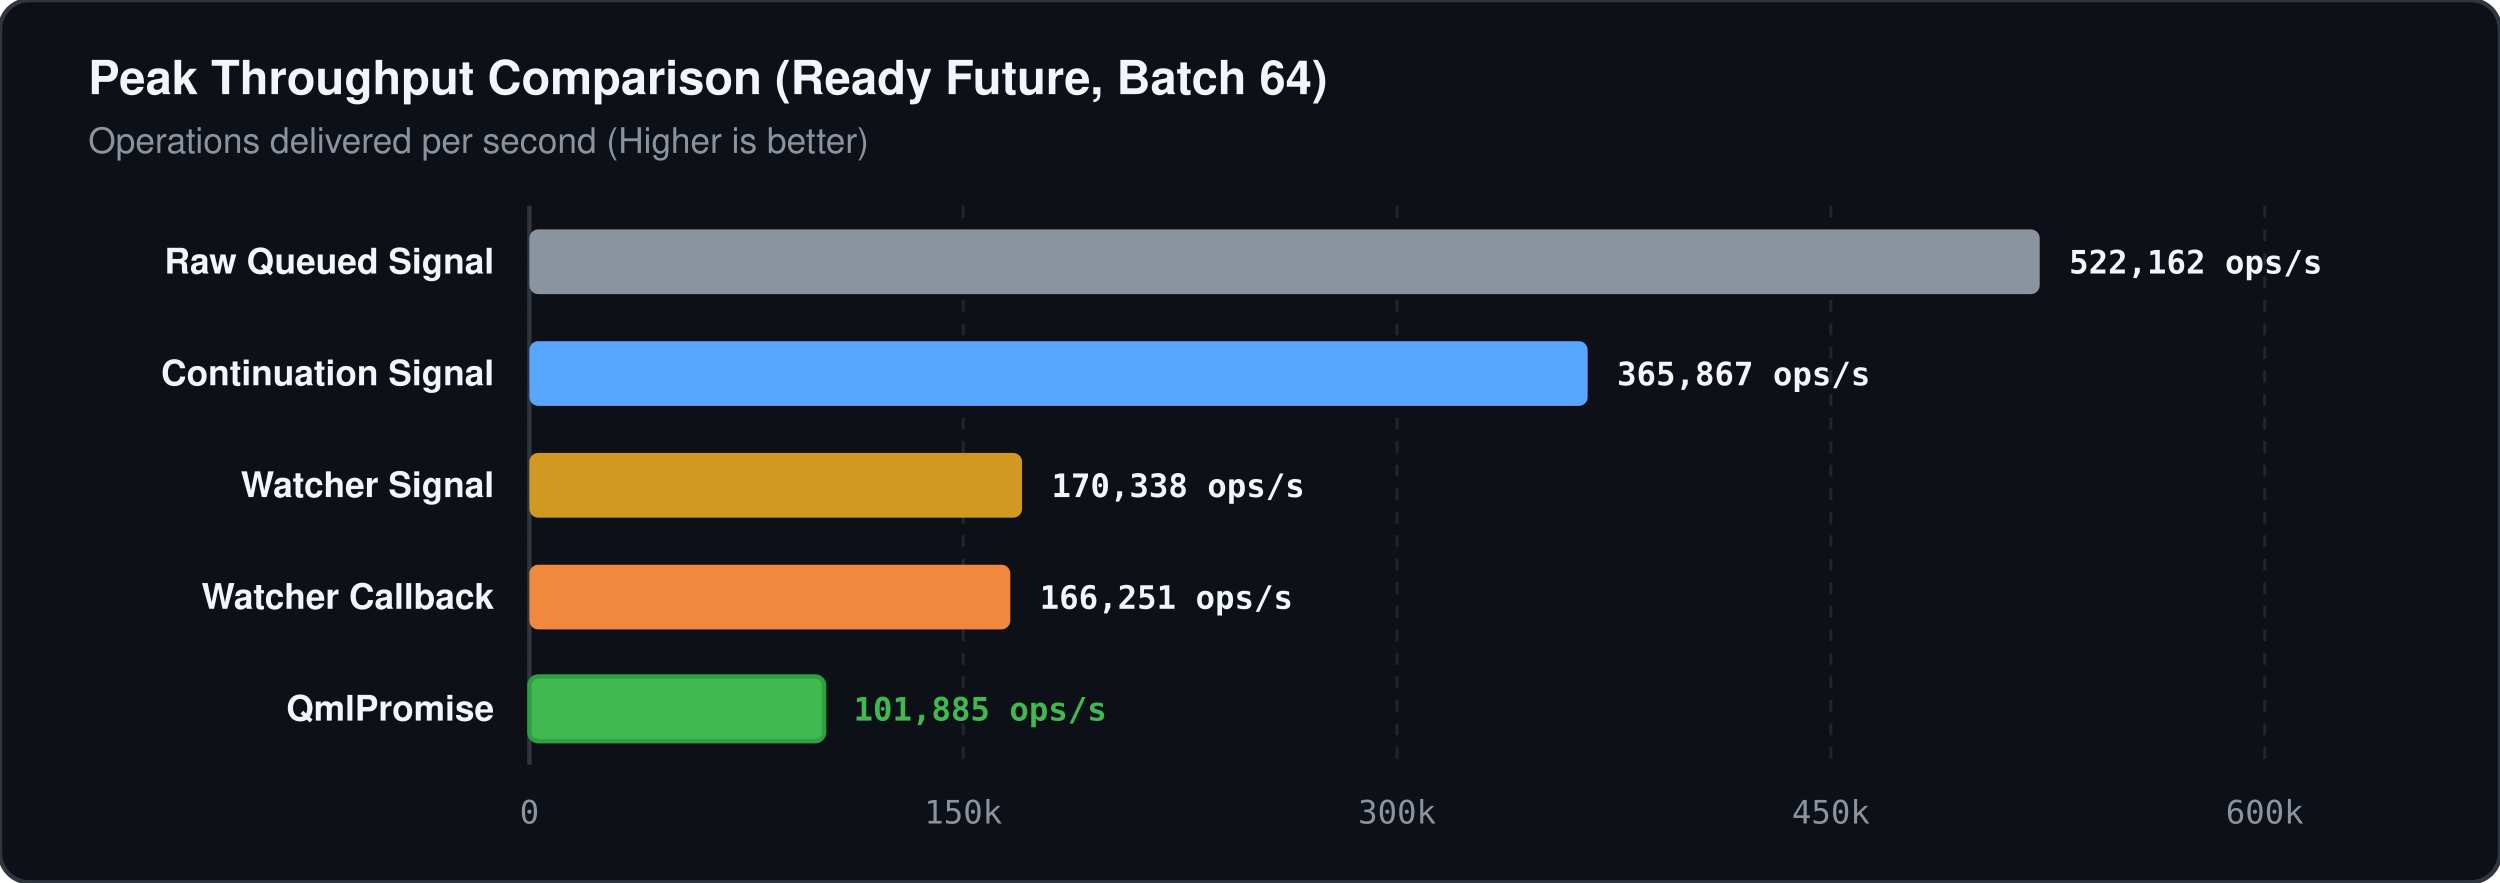
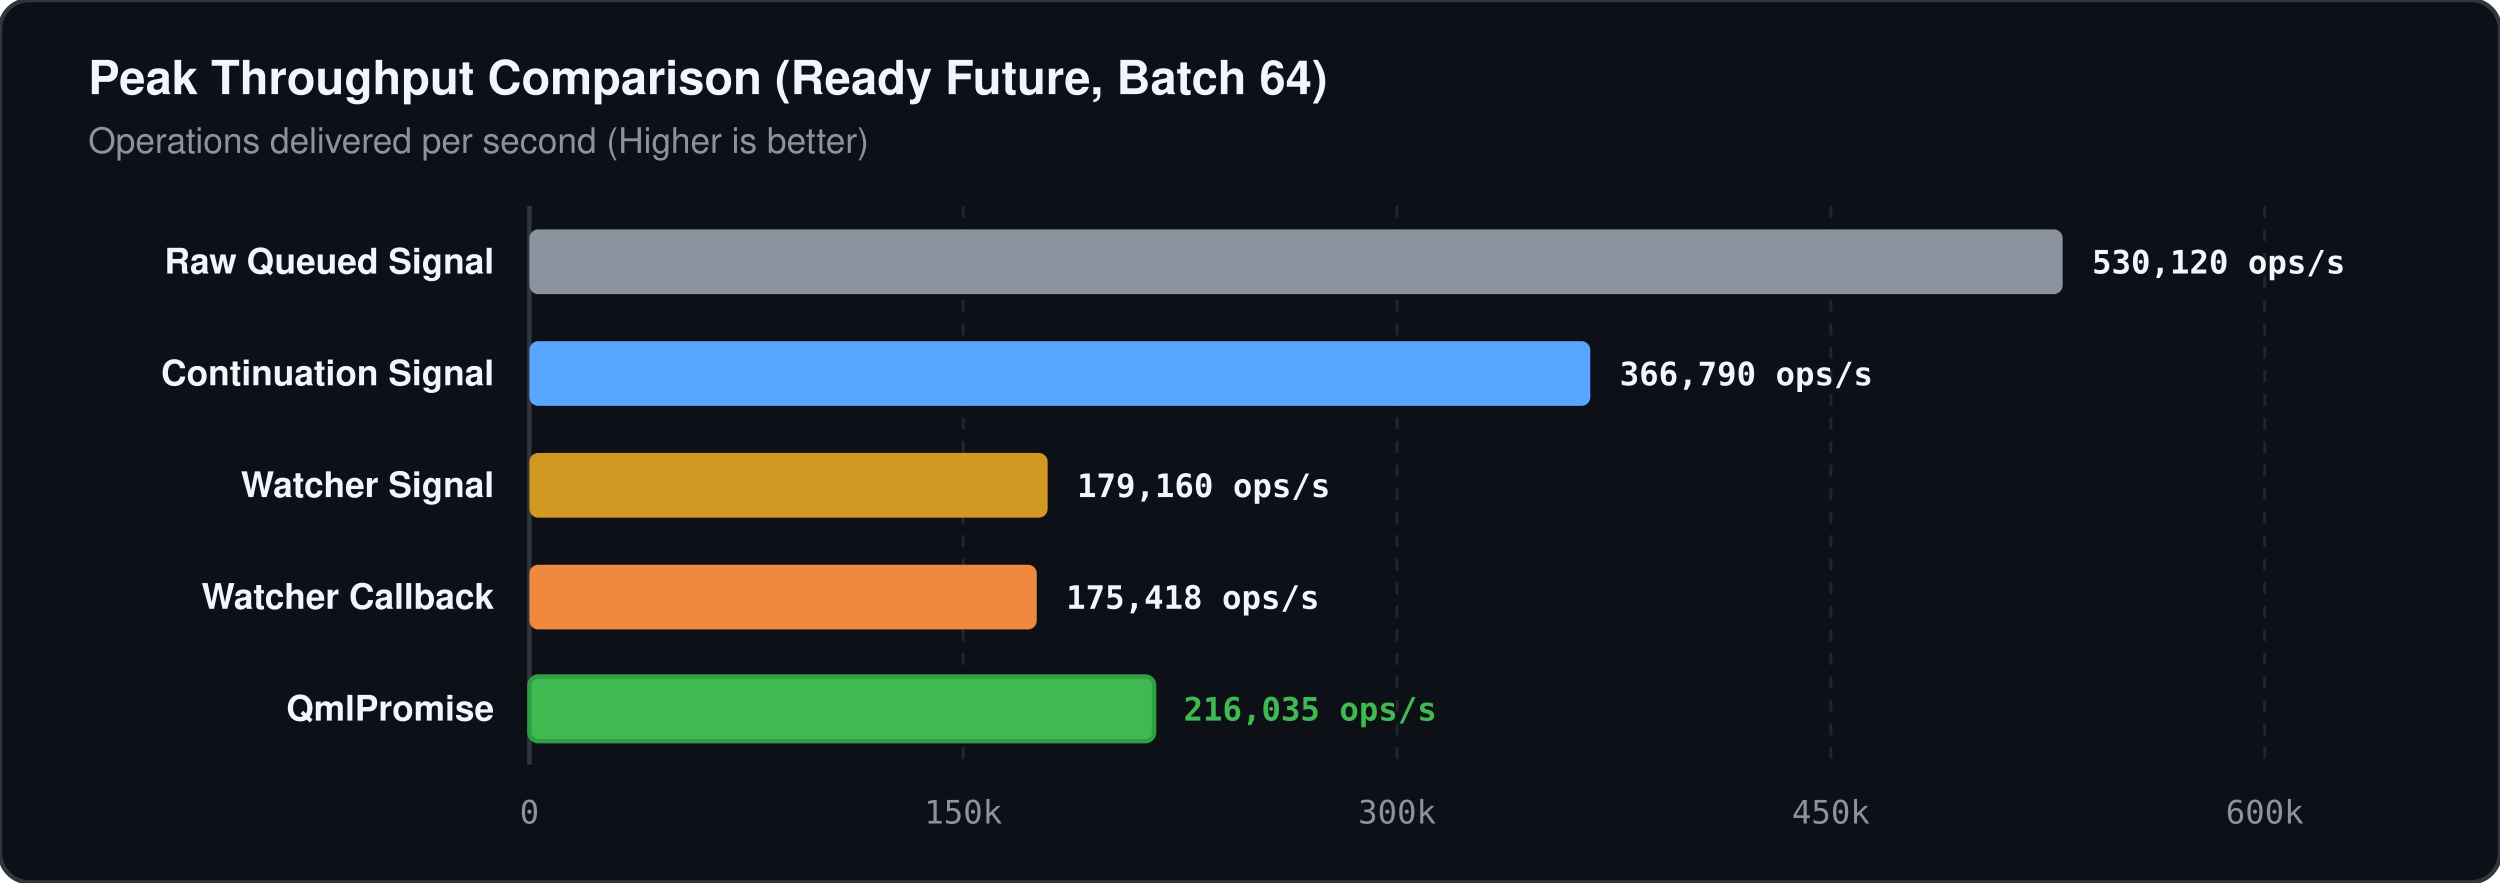
<svg xmlns="http://www.w3.org/2000/svg" viewBox="0 0 850 300" width="100%" height="100%">
  <style>
  .bg { fill: #0d1117; stroke: #30363d; stroke-width: 1.5; rx: 10px; }
  .grid { stroke: #21262d; stroke-width: 1; stroke-dasharray: 4,4; }
  .axis { stroke: #30363d; stroke-width: 1.5; }
  .title { fill: #f0f6fc; font-family: -apple-system, BlinkMacSystemFont, "Segoe UI", Helvetica, Arial, sans-serif; font-size: 16px; font-weight: 700; }
  .subtitle { fill: #8b949e; font-family: -apple-system, BlinkMacSystemFont, "Segoe UI", Helvetica, Arial, sans-serif; font-size: 12px; }
  .row-label { fill: #f0f6fc; font-family: -apple-system, BlinkMacSystemFont, "Segoe UI", Helvetica, Arial, sans-serif; font-size: 12px; font-weight: 600; text-anchor: end; }
  .val-text { fill: #f0f6fc; font-family: ui-monospace, SFMono-Regular, monospace; font-size: 11px; font-weight: 600; }
  .val-text-green { fill: #3fb950; font-family: ui-monospace, SFMono-Regular, monospace; font-size: 11px; font-weight: 700; }
  .tick-text { fill: #8b949e; font-family: ui-monospace, SFMono-Regular, monospace; font-size: 11px; text-anchor: middle; }
</style>
  <rect width="850" height="300" class="bg" />
  <text x="30" y="32" class="title">Peak Throughput Comparison (Ready Future, Batch 64)</text>
  <text x="30" y="52" class="subtitle">Operations delivered per second (Higher is better)</text>
  <line x1="180.0" y1="70" x2="180.0" y2="260" class="grid" />
  <text x="180.0" y="280" class="tick-text">0</text>
  <line x1="327.5" y1="70" x2="327.5" y2="260" class="grid" />
  <text x="327.5" y="280" class="tick-text">150k</text>
  <line x1="475.0" y1="70" x2="475.0" y2="260" class="grid" />
  <text x="475.0" y="280" class="tick-text">300k</text>
  <line x1="622.5" y1="70" x2="622.5" y2="260" class="grid" />
  <text x="622.5" y="280" class="tick-text">450k</text>
  <line x1="770.0" y1="70" x2="770.0" y2="260" class="grid" />
  <text x="770.0" y="280" class="tick-text">600k</text>
  <line x1="180" y1="70" x2="180" y2="260" class="axis" />
  <text x="168" y="93.0" class="row-label">Raw Queued Signal</text>
-   <rect x="180" y="78.0" width="513.5" height="22" rx="3" fill="#8b949e" />
-   <text x="703.5" y="93.0" class="val-text">522,162 ops/s</text>
+   <rect x="180" y="78.0" width="521.3" height="22" rx="3" fill="#8b949e" />
+   <text x="711.3" y="93.0" class="val-text">530,120 ops/s</text>
  <text x="168" y="131.0" class="row-label">Continuation Signal</text>
-   <rect x="180" y="116.0" width="359.8" height="22" rx="3" fill="#58a6ff" />
-   <text x="549.8" y="131.0" class="val-text">365,867 ops/s</text>
+   <rect x="180" y="116.0" width="360.7" height="22" rx="3" fill="#58a6ff" />
+   <text x="550.7" y="131.0" class="val-text">366,790 ops/s</text>
  <text x="168" y="169.0" class="row-label">Watcher Signal</text>
-   <rect x="180" y="154.0" width="167.5" height="22" rx="3" fill="#d29922" />
-   <text x="357.5" y="169.0" class="val-text">170,338 ops/s</text>
+   <rect x="180" y="154.0" width="176.2" height="22" rx="3" fill="#d29922" />
+   <text x="366.2" y="169.0" class="val-text">179,160 ops/s</text>
  <text x="168" y="207.0" class="row-label">Watcher Callback</text>
-   <rect x="180" y="192.0" width="163.5" height="22" rx="3" fill="#f0883e" />
-   <text x="353.5" y="207.0" class="val-text">166,251 ops/s</text>
+   <rect x="180" y="192.0" width="172.5" height="22" rx="3" fill="#f0883e" />
+   <text x="362.5" y="207.0" class="val-text">175,418 ops/s</text>
  <text x="168" y="245.0" class="row-label">QmlPromise</text>
-   <rect x="180" y="230.0" width="100.2" height="22" rx="3" fill="#3fb950" stroke="#2ea043" stroke-width="1.5" />
-   <text x="290.2" y="245.0" class="val-text-green">101,885 ops/s</text>
+   <rect x="180" y="230.0" width="212.4" height="22" rx="3" fill="#3fb950" stroke="#2ea043" stroke-width="1.5" />
+   <text x="402.4" y="245.0" class="val-text-green">216,035 ops/s</text>
</svg>
